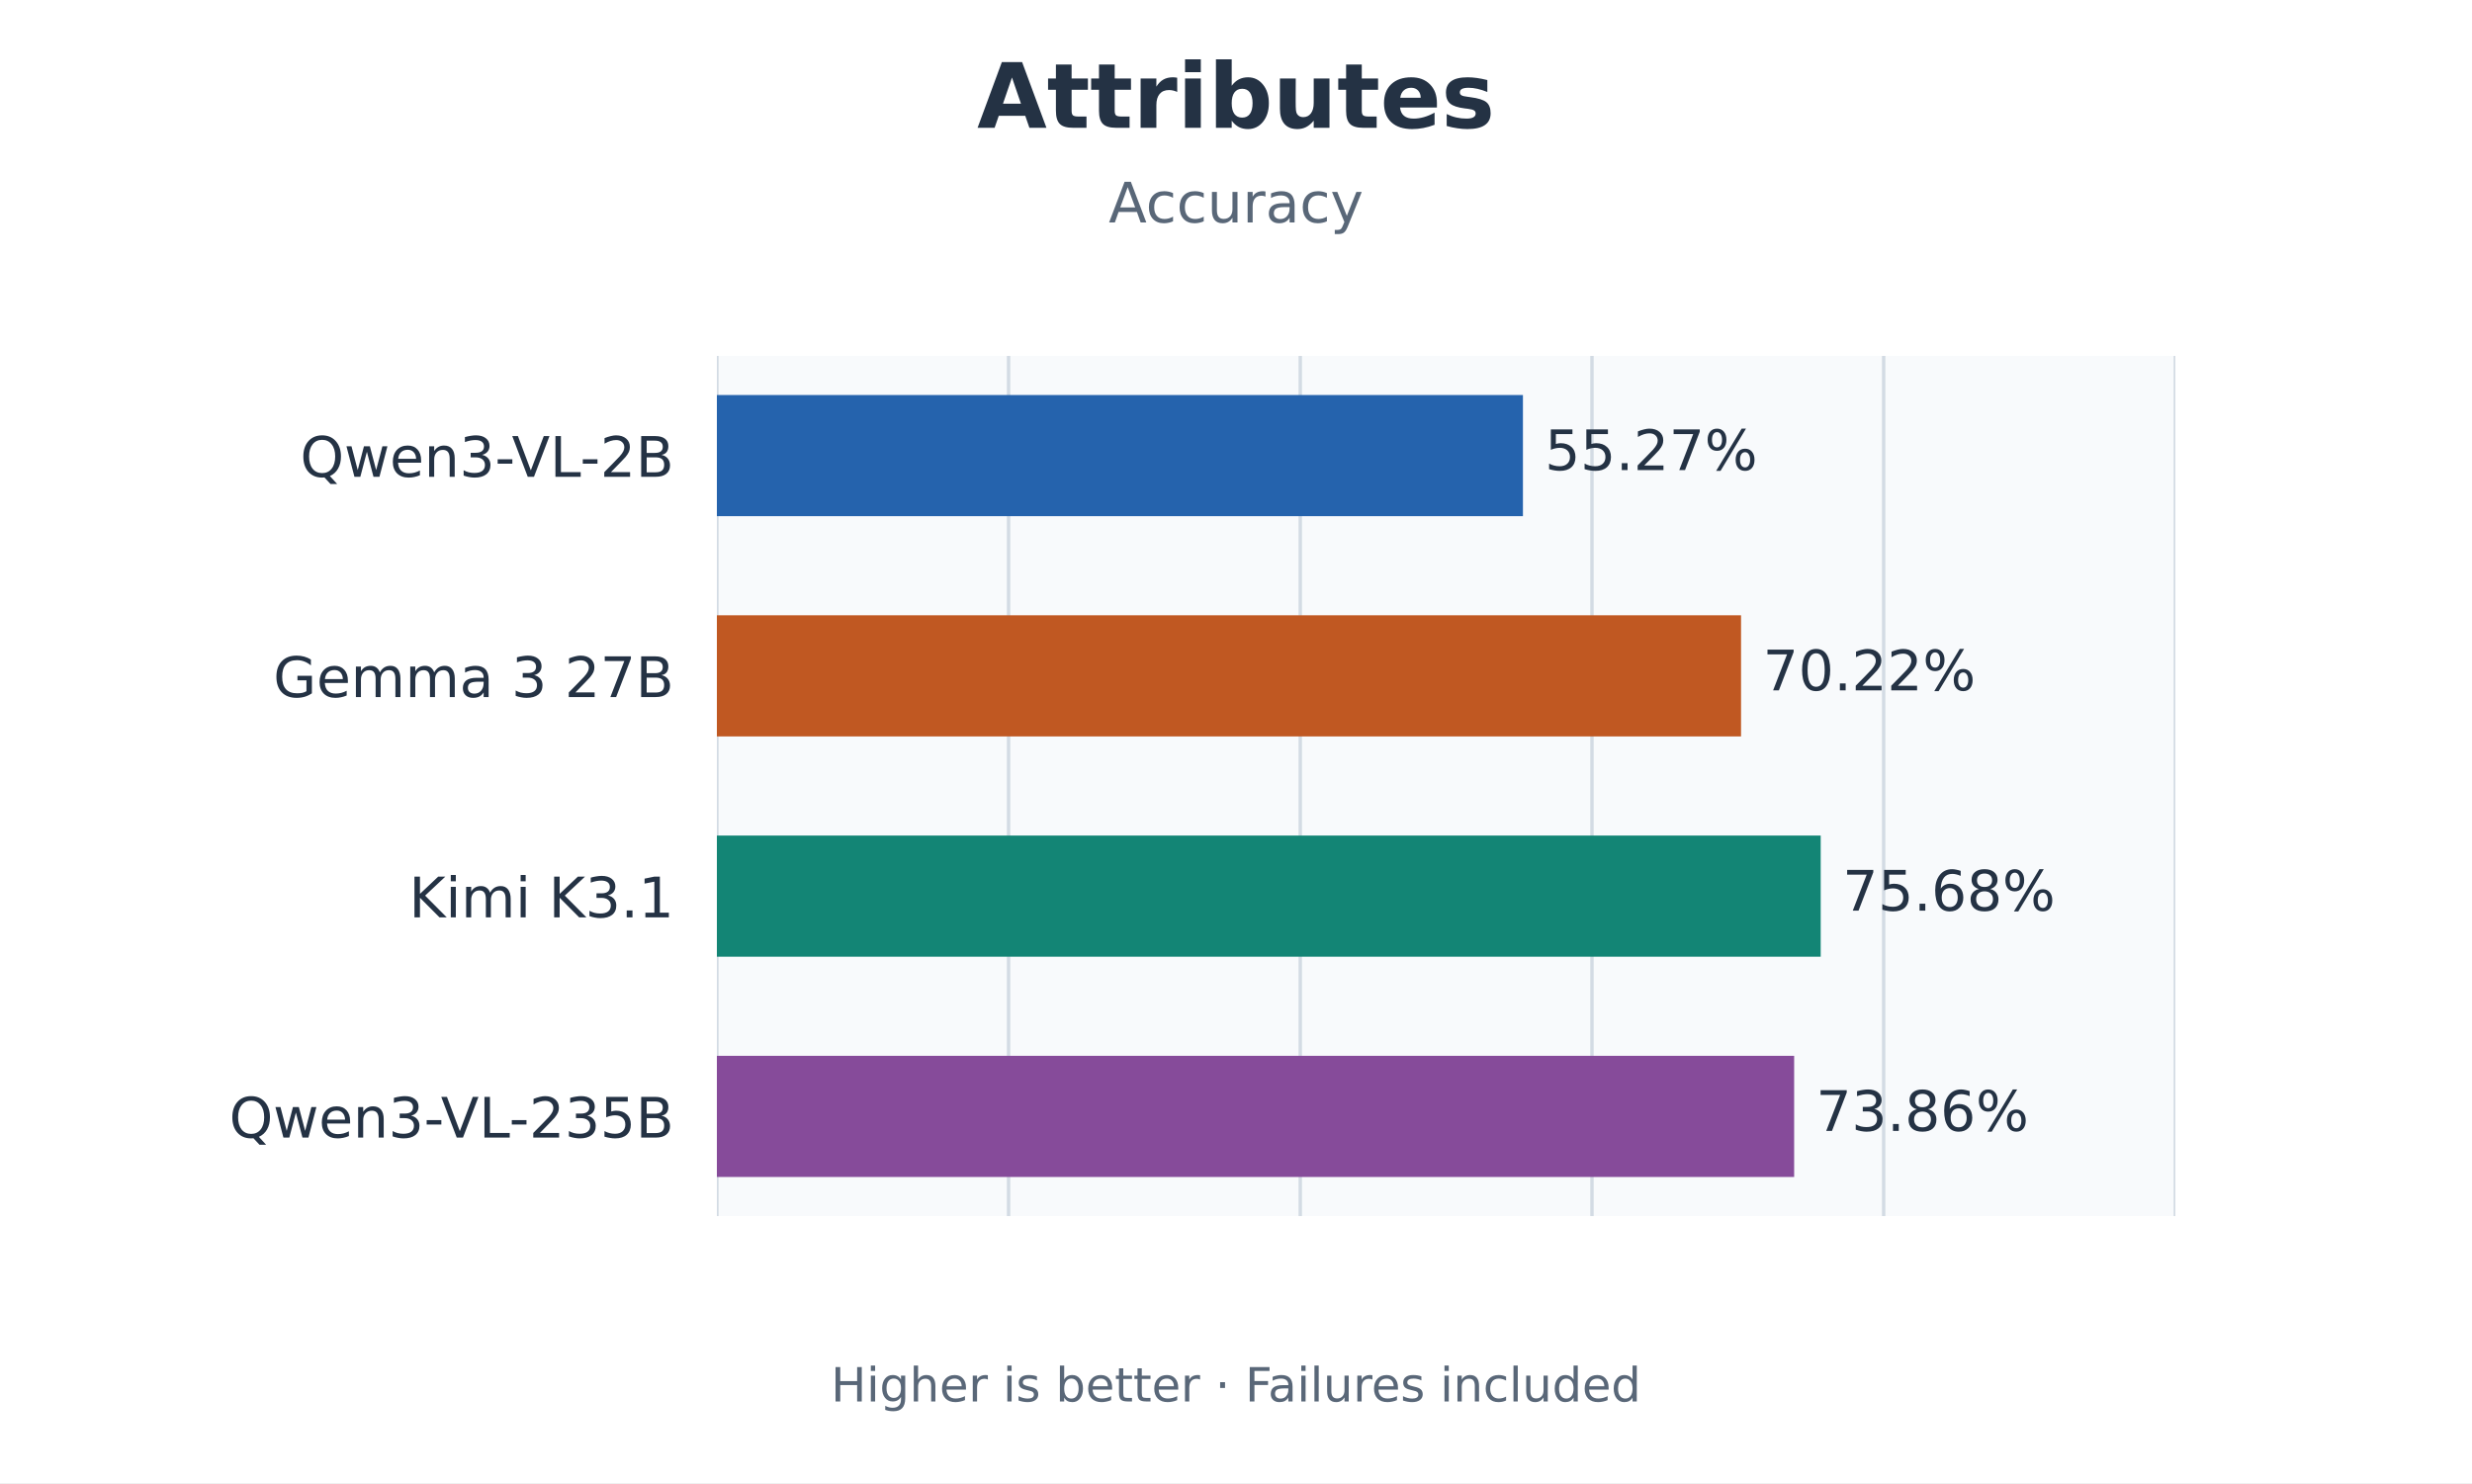
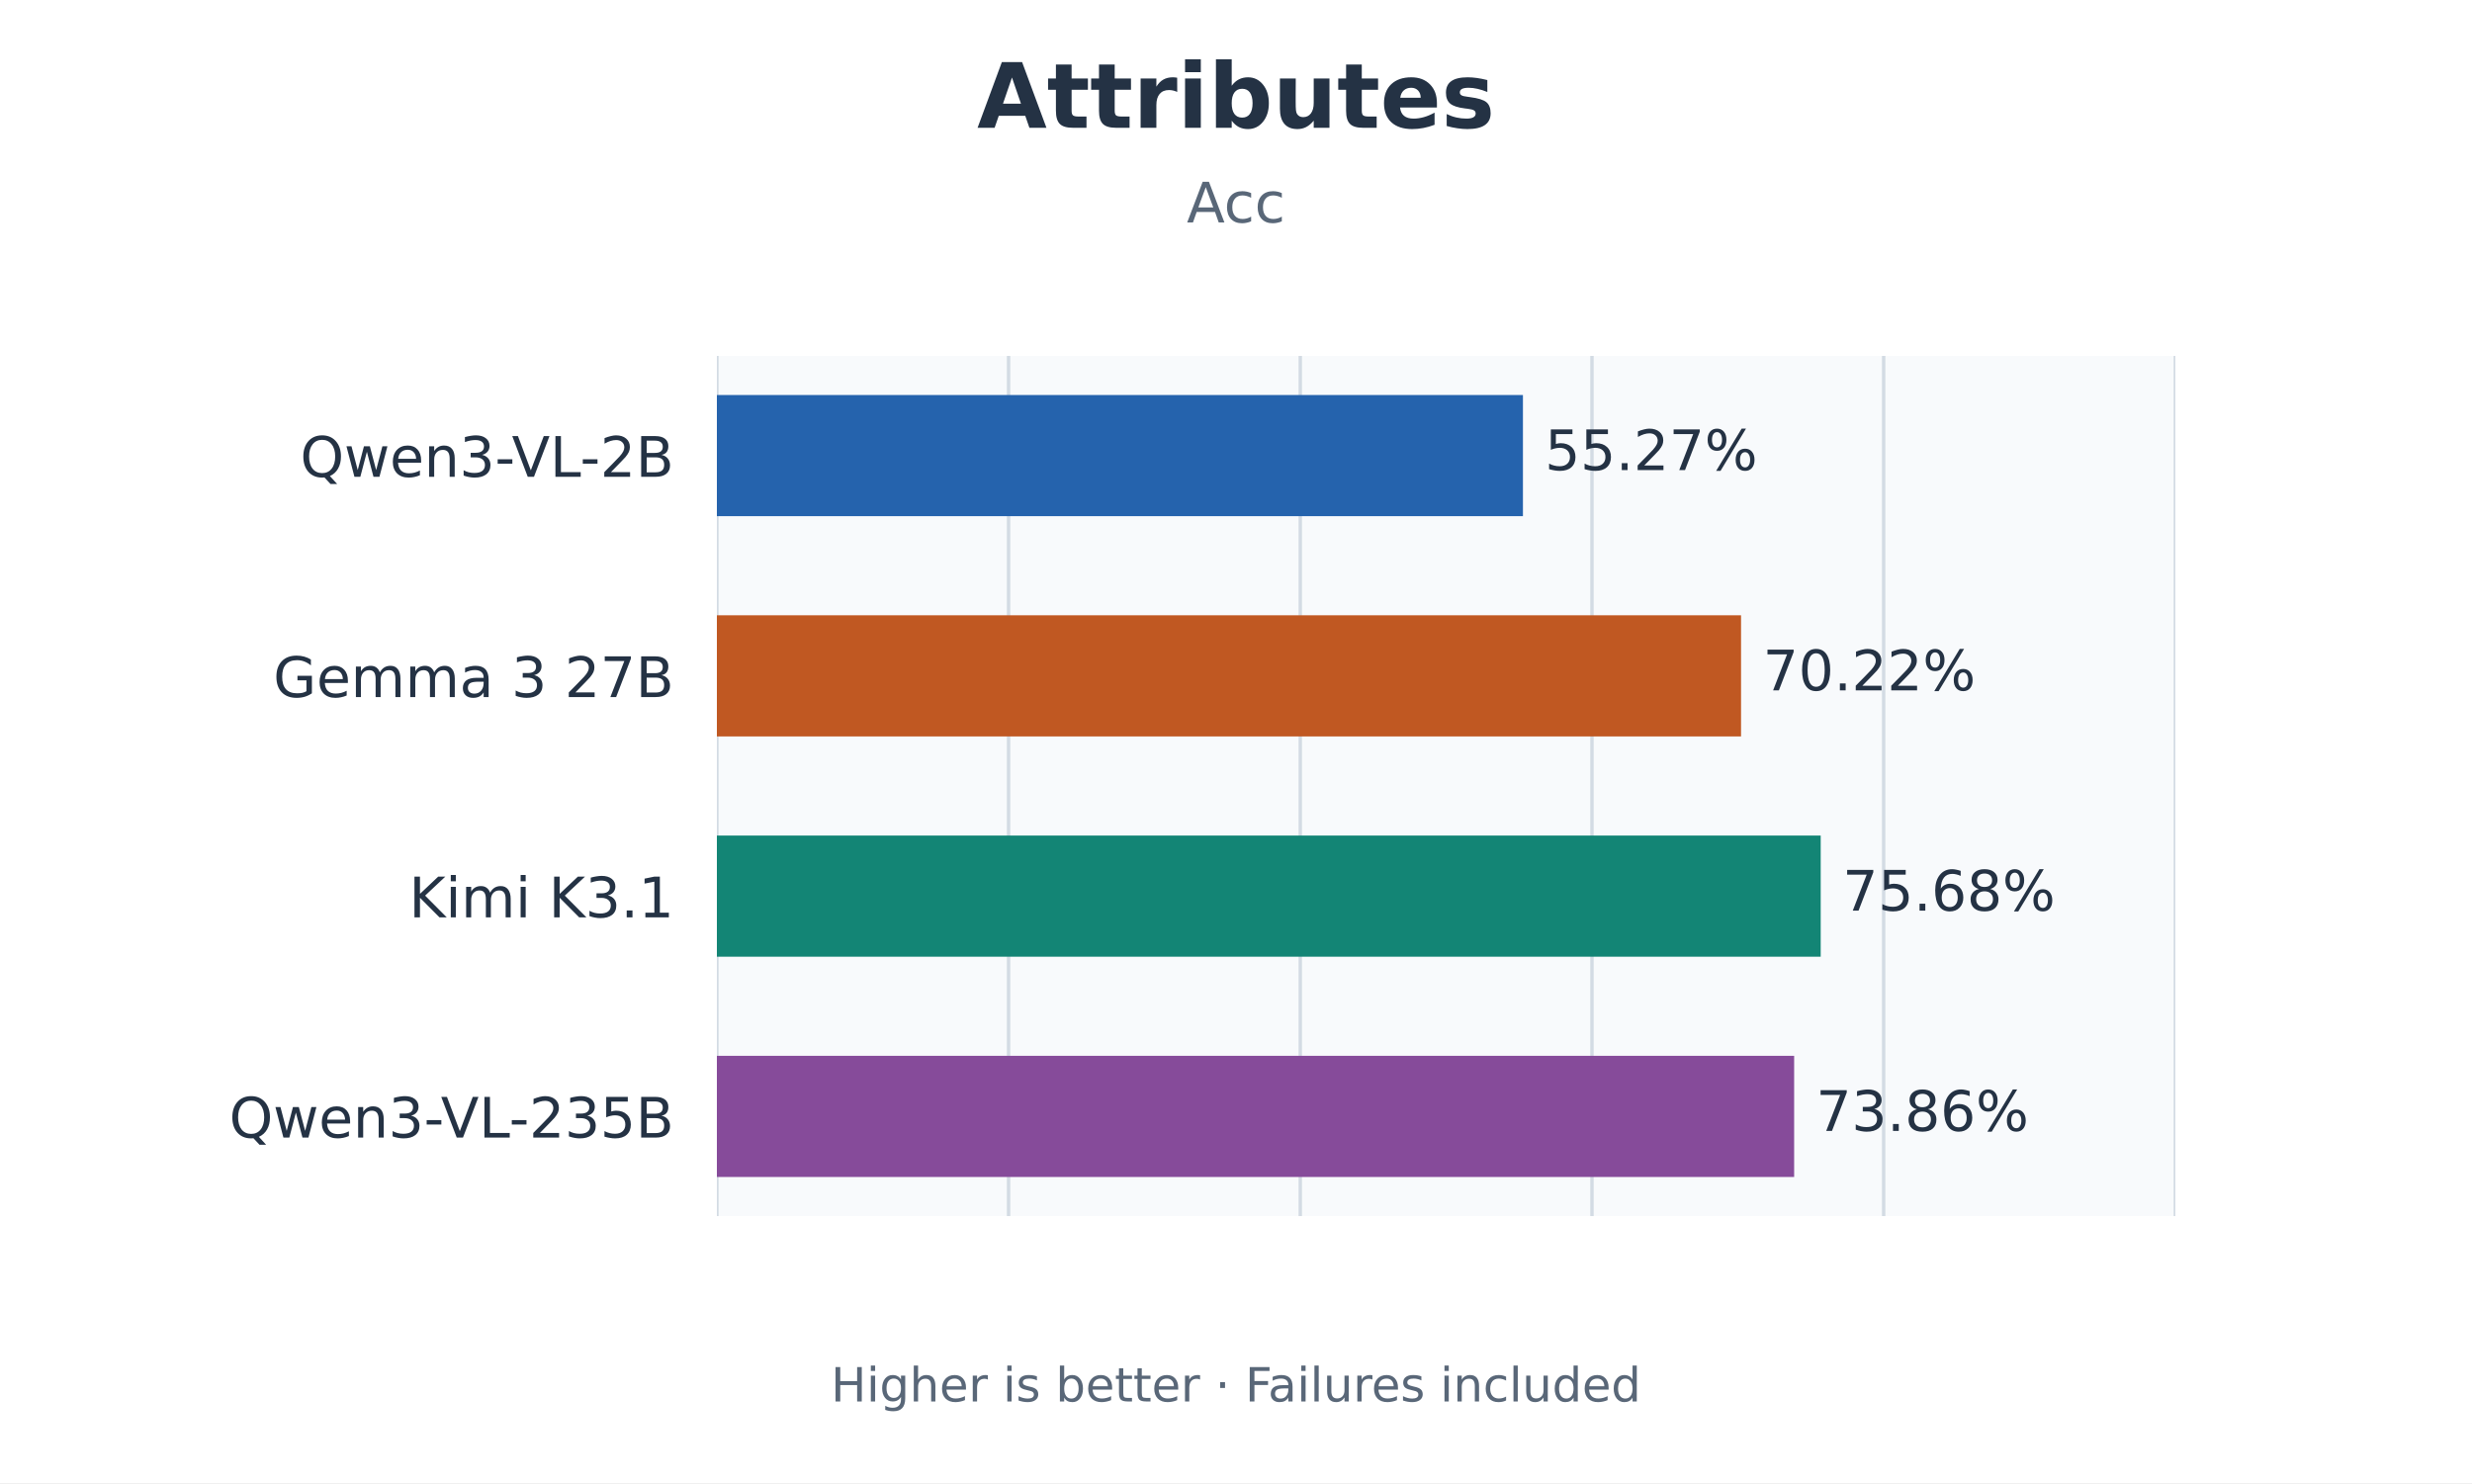
<svg xmlns="http://www.w3.org/2000/svg" width="576pt" height="345.6pt" viewBox="0 0 576 345.6" version="1.1">
  <defs>
    <style type="text/css">*{stroke-linejoin: round; stroke-linecap: butt}</style>
  </defs>
  <g id="figure_1">
    <g id="patch_1">
      <path d="M 0 345.6  L 576 345.6  L 576 0  L 0 0  z " style="fill: #ffffff" />
    </g>
    <g id="axes_1">
      <g id="patch_2">
        <path d="M 167.04 283.392  L 506.88 283.392  L 506.88 82.944  L 167.04 82.944  z " style="fill: #f8fafc" />
      </g>
      <g id="matplotlib.axis_1">
        <g id="xtick_1">
          <g id="line2d_1">
            <path d="M 167.04 283.392  L 167.04 82.944  " clip-path="url(#p53d1facaa8)" style="fill: none; stroke: #d3dbe4; stroke-width: 0.8; stroke-linecap: square" />
          </g>
          <g id="line2d_2" />
        </g>
        <g id="xtick_2">
          <g id="line2d_3">
            <path d="M 235.008 283.392  L 235.008 82.944  " clip-path="url(#p53d1facaa8)" style="fill: none; stroke: #d3dbe4; stroke-width: 0.8; stroke-linecap: square" />
          </g>
          <g id="line2d_4" />
        </g>
        <g id="xtick_3">
          <g id="line2d_5">
            <path d="M 302.976 283.392  L 302.976 82.944  " clip-path="url(#p53d1facaa8)" style="fill: none; stroke: #d3dbe4; stroke-width: 0.8; stroke-linecap: square" />
          </g>
          <g id="line2d_6" />
        </g>
        <g id="xtick_4">
          <g id="line2d_7">
            <path d="M 370.944 283.392  L 370.944 82.944  " clip-path="url(#p53d1facaa8)" style="fill: none; stroke: #d3dbe4; stroke-width: 0.8; stroke-linecap: square" />
          </g>
          <g id="line2d_8" />
        </g>
        <g id="xtick_5">
          <g id="line2d_9">
            <path d="M 438.912 283.392  L 438.912 82.944  " clip-path="url(#p53d1facaa8)" style="fill: none; stroke: #d3dbe4; stroke-width: 0.8; stroke-linecap: square" />
          </g>
          <g id="line2d_10" />
        </g>
        <g id="xtick_6">
          <g id="line2d_11">
            <path d="M 506.88 283.392  L 506.88 82.944  " clip-path="url(#p53d1facaa8)" style="fill: none; stroke: #d3dbe4; stroke-width: 0.8; stroke-linecap: square" />
          </g>
          <g id="line2d_12" />
        </g>
      </g>
      <g id="matplotlib.axis_2">
        <g id="ytick_1">
          <g id="line2d_13" />
          <g id="text_1">
            <text style="font-size: 13px; font-family: 'DejaVu Sans'; text-anchor: end; fill: #243244" x="157.04" y="111.11" transform="rotate(-0 157.04 111.1098)">Qwen3-VL-2B</text>
          </g>
        </g>
        <g id="ytick_2">
          <g id="line2d_14" />
          <g id="text_2">
            <text style="font-size: 13px; font-family: 'DejaVu Sans'; text-anchor: end; fill: #243244" x="157.04" y="162.441" transform="rotate(-0 157.04 162.4409)">Gemma 3 27B</text>
          </g>
        </g>
        <g id="ytick_3">
          <g id="line2d_15" />
          <g id="text_3">
            <text style="font-size: 13px; font-family: 'DejaVu Sans'; text-anchor: end; fill: #243244" x="157.04" y="213.773" transform="rotate(-0 157.04 213.7725)">Kimi K3.1</text>
          </g>
        </g>
        <g id="ytick_4">
          <g id="line2d_16" />
          <g id="text_4">
            <text style="font-size: 13px; font-family: 'DejaVu Sans'; text-anchor: end; fill: #243244" x="157.04" y="265.103" transform="rotate(-0 157.04 265.1031)">Qwen3-VL-235B</text>
          </g>
        </g>
      </g>
      <g id="patch_3">
        <path d="M 167.04 92.055  L 354.858 92.055  L 354.858 120.287  L 167.04 120.287  z " clip-path="url(#p53d1facaa8)" style="fill: #2563ad" />
      </g>
      <g id="patch_4">
        <path d="M 167.04 143.386  L 405.679 143.386  L 405.679 171.618  L 167.04 171.618  z " clip-path="url(#p53d1facaa8)" style="fill: #c05822" />
      </g>
      <g id="patch_5">
        <path d="M 167.04 194.718  L 424.24 194.718  L 424.24 222.95  L 167.04 222.95  z " clip-path="url(#p53d1facaa8)" style="fill: #138575" />
      </g>
      <g id="patch_6">
        <path d="M 167.04 246.049  L 418.053 246.049  L 418.053 274.281  L 167.04 274.281  z " clip-path="url(#p53d1facaa8)" style="fill: #864b9a" />
      </g>
      <g id="text_5">
        <text style="font-size: 13px; font-family: 'DejaVu Sans'; text-anchor: start; fill: #243244" x="359.956" y="109.548" transform="rotate(-0 359.9555 109.5483)">55.27%</text>
      </g>
      <g id="text_6">
        <text style="font-size: 13px; font-family: 'DejaVu Sans'; text-anchor: start; fill: #243244" x="410.777" y="160.879" transform="rotate(-0 410.7769 160.8794)">70.22%</text>
      </g>
      <g id="text_7">
        <text style="font-size: 13px; font-family: 'DejaVu Sans'; text-anchor: start; fill: #243244" x="429.338" y="212.211" transform="rotate(-0 429.3377 212.2105)">75.68%</text>
      </g>
      <g id="text_8">
        <text style="font-size: 13px; font-family: 'DejaVu Sans'; text-anchor: start; fill: #243244" x="423.151" y="263.542" transform="rotate(-0 423.1508 263.5416)">73.86%</text>
      </g>
    </g>
    <g id="text_9">
      <text style="font-weight: 700; font-size: 21px; font-family: 'DejaVu Sans'; text-anchor: middle; fill: #243244" x="288" y="29.781" transform="rotate(-0 288 29.78072)">Attributes</text>
    </g>
    <g id="text_10">
-       <text style="font-size: 13px; font-family: 'DejaVu Sans'; text-anchor: middle; fill: #596778" x="288" y="51.84" transform="rotate(-0 288 51.84)">Accuracy</text>
+       <text style="font-size: 13px; font-family: 'DejaVu Sans'; text-anchor: middle; fill: #596778" x="288" y="51.84" transform="rotate(-0 288 51.84)">Acc</text>
    </g>
    <g id="text_11">
      <text style="font-size: 11px; font-family: 'DejaVu Sans'; text-anchor: middle; fill: #596778" x="288" y="326.592" transform="rotate(-0 288 326.592)">Higher is better · Failures included</text>
    </g>
  </g>
  <defs>
    <clipPath id="p53d1facaa8">
      <rect x="167.04" y="82.944" width="339.84" height="200.448" />
    </clipPath>
  </defs>
</svg>
